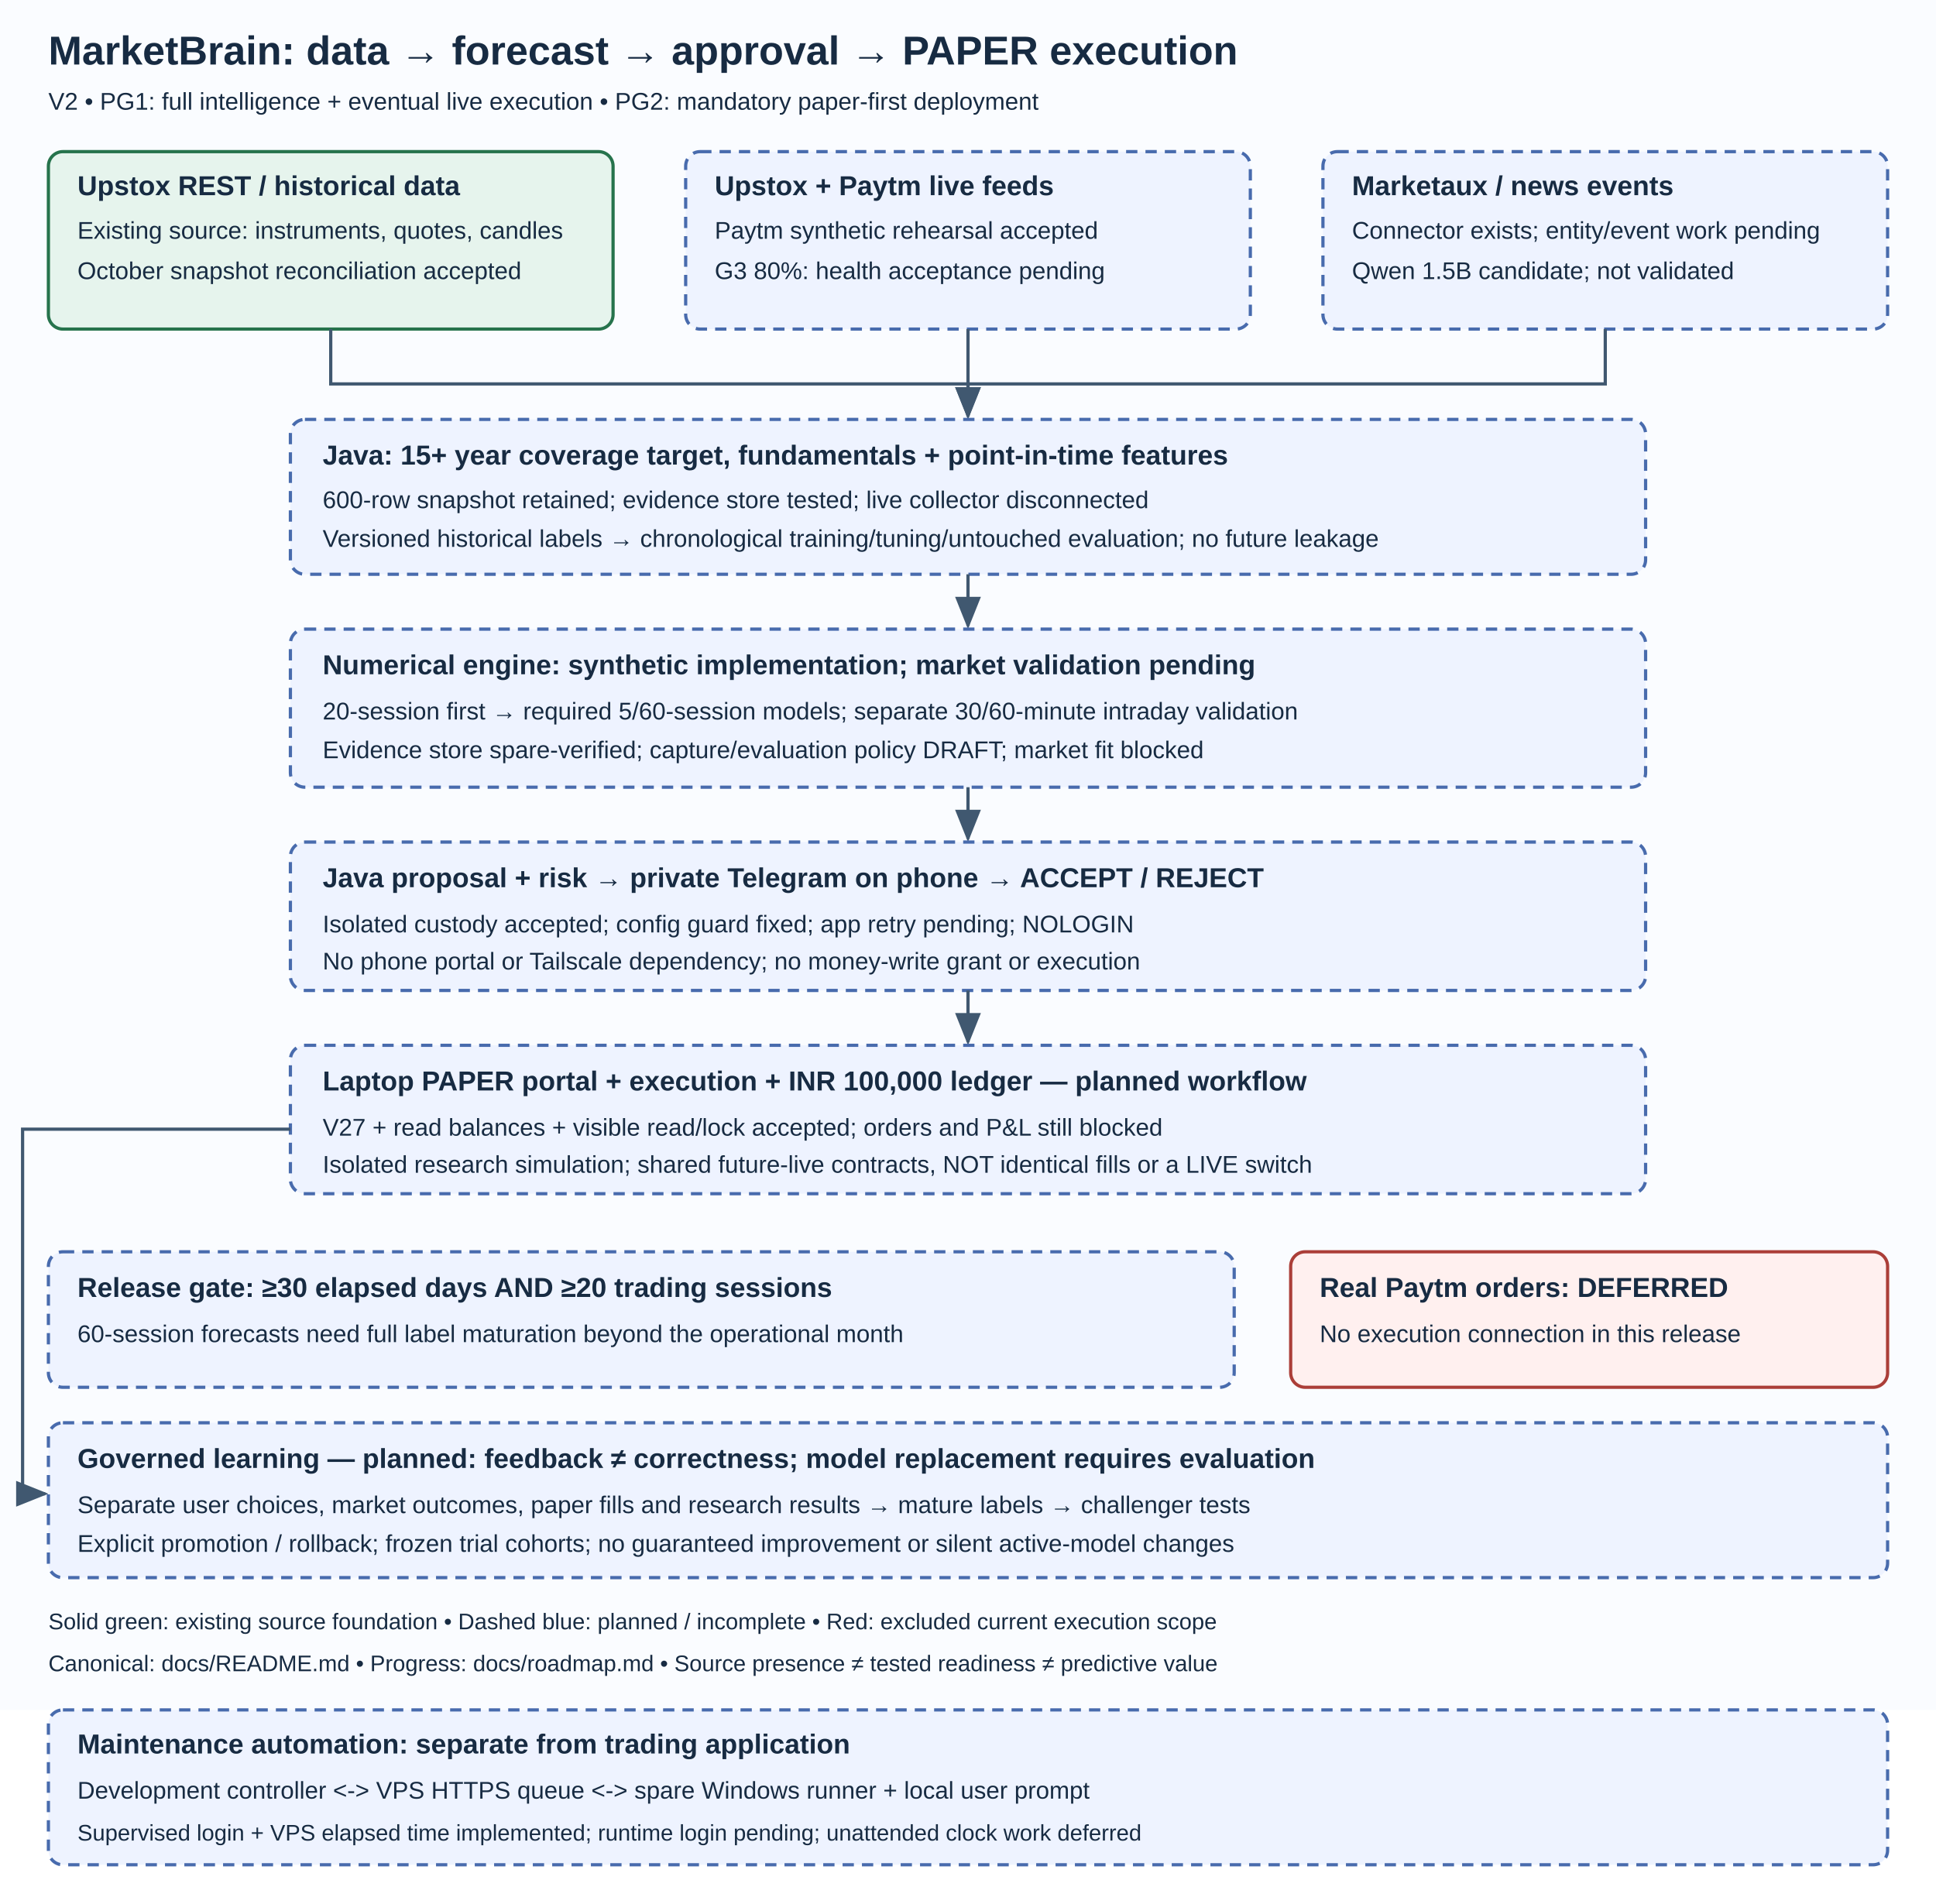
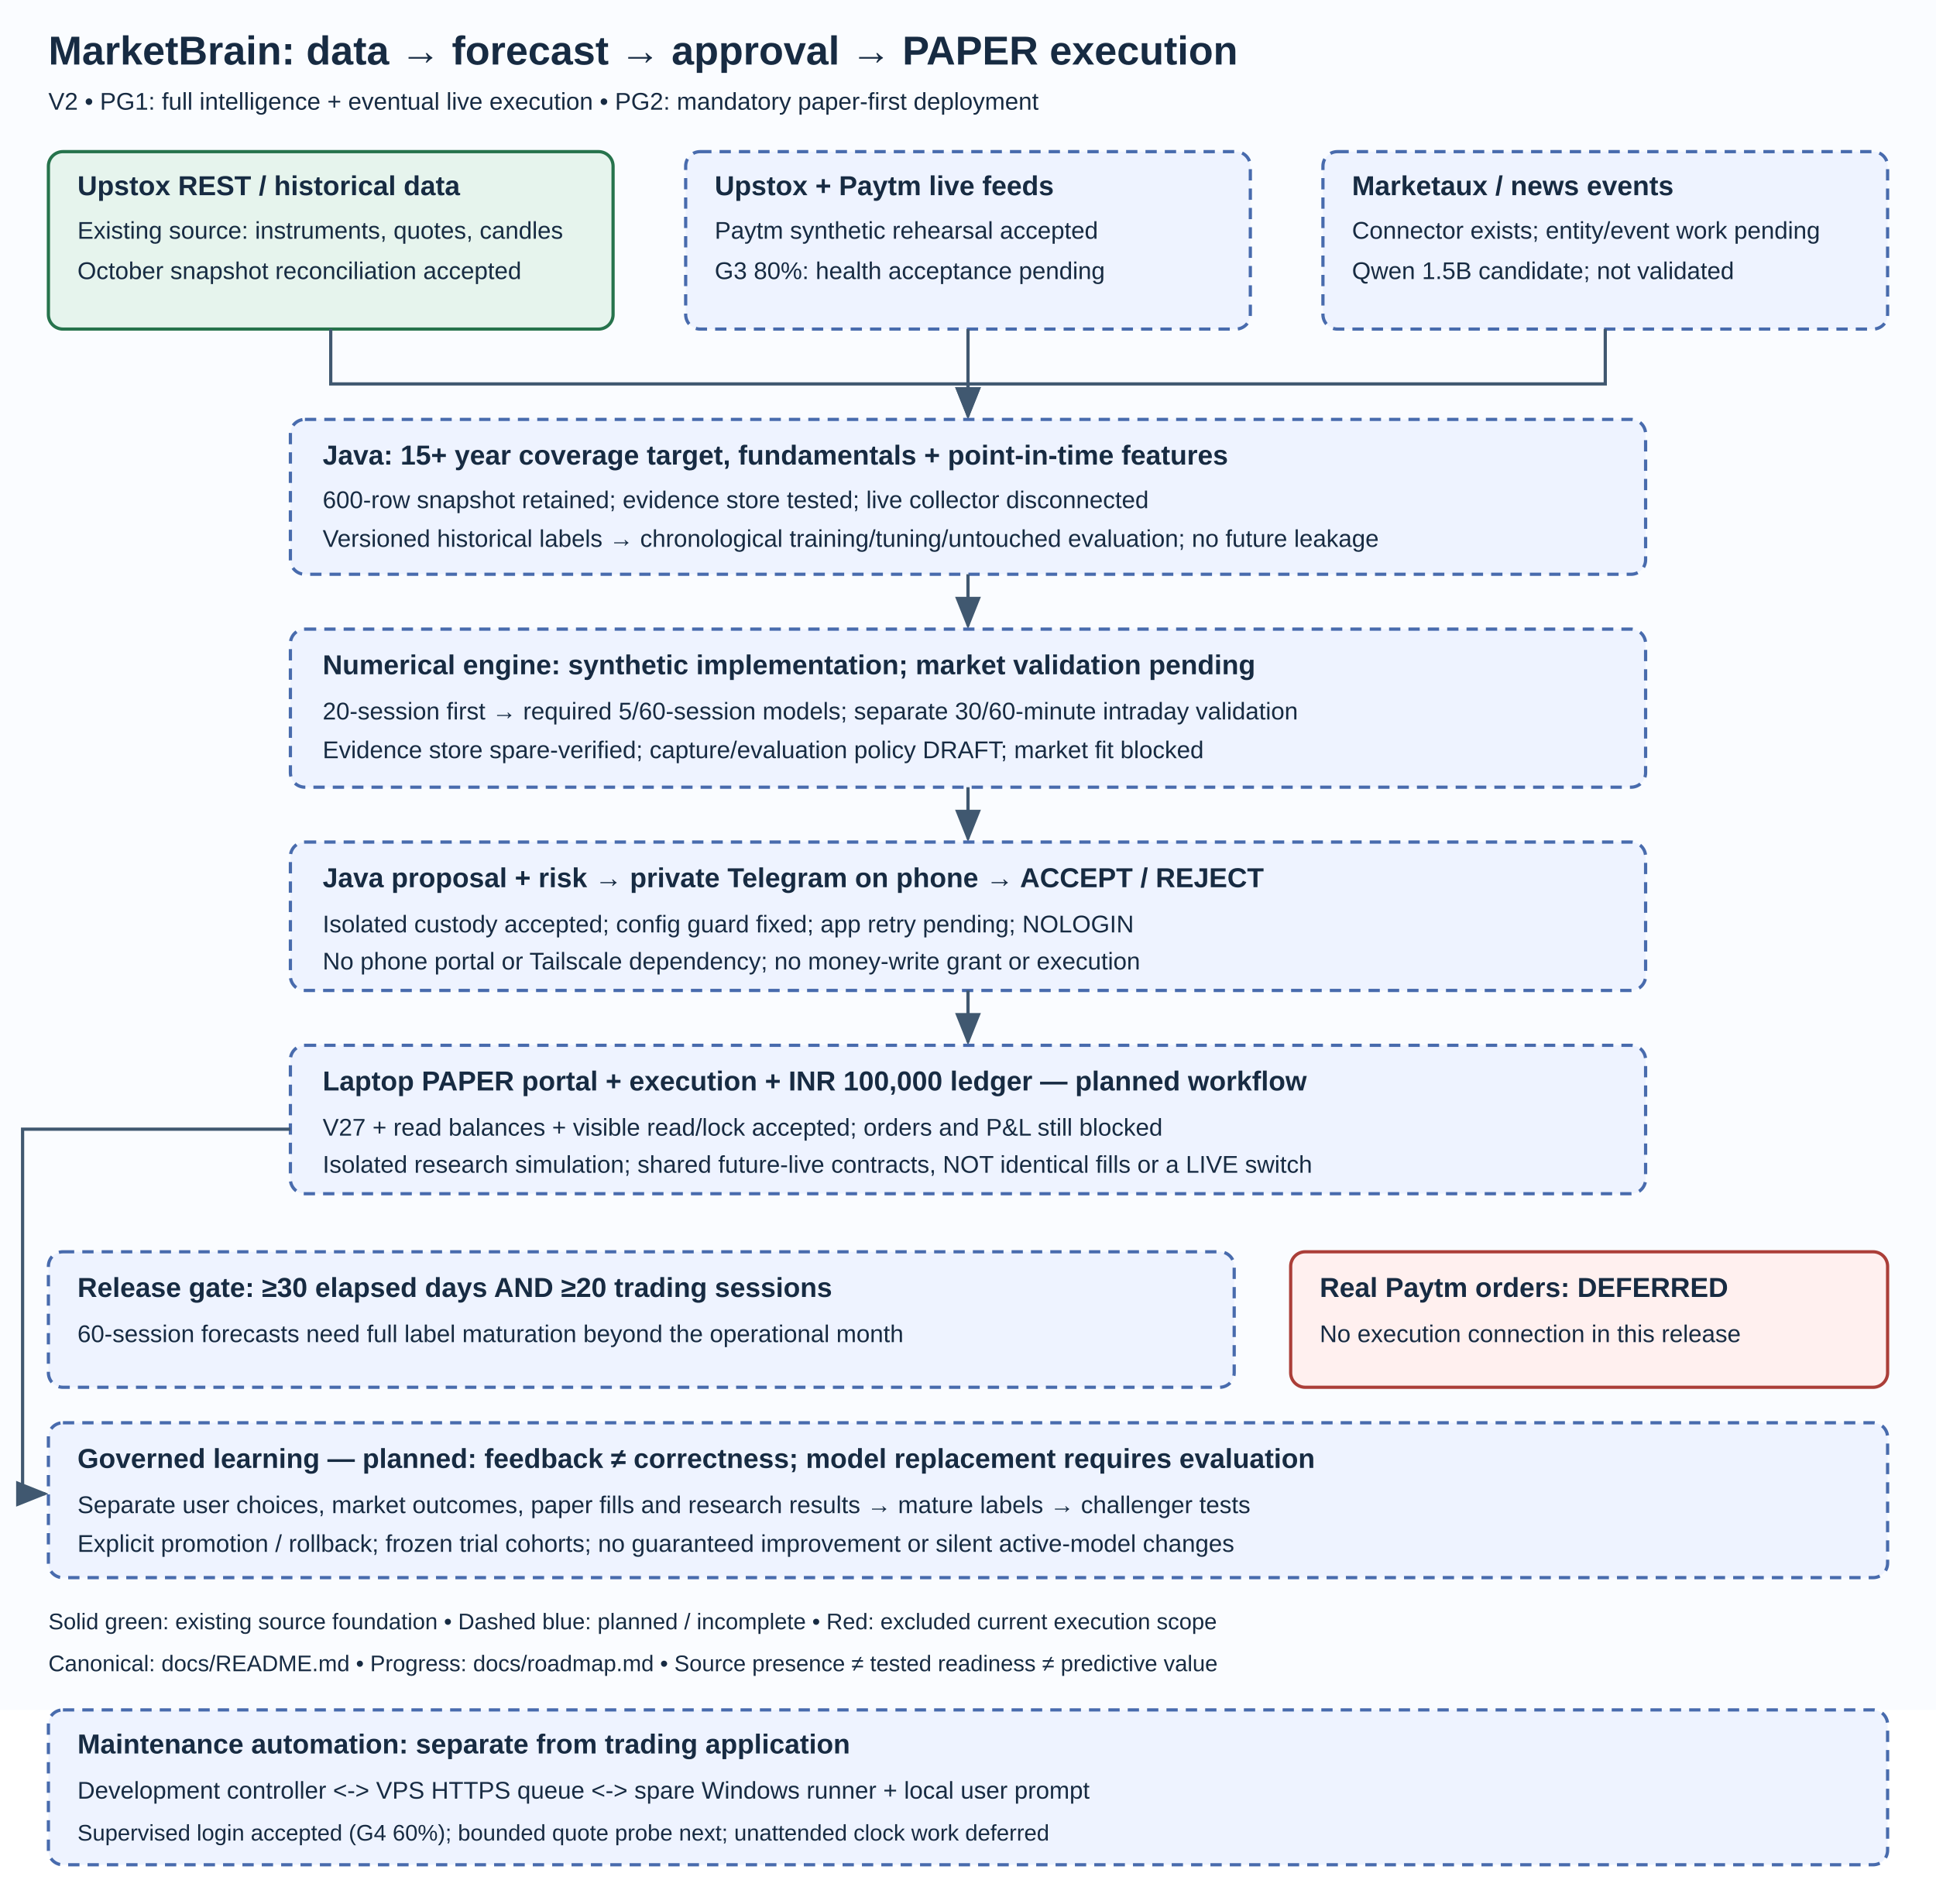
<svg xmlns="http://www.w3.org/2000/svg" width="1200" height="1180" viewBox="0 0 1200 1180" role="img" aria-labelledby="title desc">
  <defs>
    <marker id="arrow" markerWidth="10" markerHeight="8" refX="9" refY="4" orient="auto">
      <path d="M0,0 L10,4 L0,8 Z" fill="#405870" />
    </marker>
    <style>
      text { font-family: Arial, sans-serif; fill: #172b42; }
      .heading { font-size: 25px; font-weight: bold; }
      .label { font-size: 17px; font-weight: bold; }
      .body { font-size: 15px; }
      .small { font-size: 14px; }
      .existing { fill: #e6f4ed; stroke: #26734c; stroke-width: 2; }
      .planned { fill: #eef3ff; stroke: #486bad; stroke-width: 2; stroke-dasharray: 7 5; }
      .blocked { fill: #fff0ef; stroke: #ab3e38; stroke-width: 2; }
      .line { fill: none; stroke: #405870; stroke-width: 2; marker-end: url(#arrow); }
    </style>
  </defs>
  <rect width="1200" height="1060" fill="#fafcff" />
  <text x="30" y="40" class="heading">MarketBrain: data → forecast → approval → PAPER execution</text>
  <text x="30" y="68" class="body">V2 • PG1: full intelligence + eventual live execution • PG2: mandatory paper-first deployment</text>
  <rect x="30" y="94" width="350" height="110" rx="9" class="existing" />
  <text x="48" y="121" class="label">Upstox REST / historical data</text>
  <text x="48" y="148" class="body">Existing source: instruments, quotes, candles</text>
  <text x="48" y="173" class="body">October snapshot reconciliation accepted</text>
  <rect x="425" y="94" width="350" height="110" rx="9" class="planned" />
  <text x="443" y="121" class="label">Upstox + Paytm live feeds</text>
  <text x="443" y="148" class="body">Paytm synthetic rehearsal accepted</text>
  <text x="443" y="173" class="body">G3 80%: health acceptance pending</text>
  <rect x="820" y="94" width="350" height="110" rx="9" class="planned" />
  <text x="838" y="121" class="label">Marketaux / news events</text>
  <text x="838" y="148" class="body">Connector exists; entity/event work pending</text>
  <text x="838" y="173" class="body">Qwen 1.5B candidate; not validated</text>
  <path d="M205 204 V238 H600 V258" class="line" />
  <path d="M600 204 V258" class="line" />
  <path d="M995 204 V238 H600" fill="none" stroke="#405870" stroke-width="2" />
  <rect x="180" y="260" width="840" height="96" rx="9" class="planned" />
  <text x="200" y="288" class="label">Java: 15+ year coverage target, fundamentals + point-in-time features</text>
  <text x="200" y="315" class="body">600-row snapshot retained; evidence store tested; live collector disconnected</text>
  <text x="200" y="339" class="body">Versioned historical labels → chronological training/tuning/untouched evaluation; no future leakage</text>
  <path d="M600 356 V388" class="line" />
  <rect x="180" y="390" width="840" height="98" rx="9" class="planned" />
  <text x="200" y="418" class="label">Numerical engine: synthetic implementation; market validation pending</text>
  <text x="200" y="446" class="body">20-session first → required 5/60-session models; separate 30/60-minute intraday validation</text>
  <text x="200" y="470" class="body">Evidence store spare-verified; capture/evaluation policy DRAFT; market fit blocked</text>
  <path d="M600 488 V520" class="line" />
  <rect x="180" y="522" width="840" height="92" rx="9" class="planned" />
  <text x="200" y="550" class="label">Java proposal + risk → private Telegram on phone → ACCEPT / REJECT</text>
  <text x="200" y="578" class="body">Isolated custody accepted; config guard fixed; app retry pending; NOLOGIN</text>
  <text x="200" y="601" class="body">No phone portal or Tailscale dependency; no money-write grant or execution</text>
  <path d="M600 614 V646" class="line" />
  <rect x="180" y="648" width="840" height="92" rx="9" class="planned" />
  <text x="200" y="676" class="label">Laptop PAPER portal + execution + INR 100,000 ledger — planned workflow</text>
  <text x="200" y="704" class="body">V27 + read balances + visible read/lock accepted; orders and P&amp;L still blocked</text>
  <text x="200" y="727" class="body">Isolated research simulation; shared future-live contracts, NOT identical fills or a LIVE switch</text>
  <rect x="30" y="776" width="735" height="84" rx="9" class="planned" />
  <text x="48" y="804" class="label">Release gate: ≥30 elapsed days AND ≥20 trading sessions</text>
  <text x="48" y="832" class="body">60-session forecasts need full label maturation beyond the operational month</text>
  <rect x="800" y="776" width="370" height="84" rx="9" class="blocked" />
  <text x="818" y="804" class="label">Real Paytm orders: DEFERRED</text>
  <text x="818" y="832" class="body">No execution connection in this release</text>
  <path d="M180 700 H14 V926 H28" class="line" />
  <rect x="30" y="882" width="1140" height="96" rx="9" class="planned" />
  <text x="48" y="910" class="label">Governed learning — planned: feedback ≠ correctness; model replacement requires evaluation</text>
  <text x="48" y="938" class="body">Separate user choices, market outcomes, paper fills and research results → mature labels → challenger tests</text>
  <text x="48" y="962" class="body">Explicit promotion / rollback; frozen trial cohorts; no guaranteed improvement or silent active-model changes</text>
  <text x="30" y="1010" class="small">Solid green: existing source foundation • Dashed blue: planned / incomplete • Red: excluded current execution scope</text>
  <text x="30" y="1036" class="small">Canonical: docs/README.md • Progress: docs/roadmap.md • Source presence ≠ tested readiness ≠ predictive value</text>
  <rect x="30" y="1060" width="1140" height="96" rx="9" class="planned" />
  <text x="48" y="1087" class="label">Maintenance automation: separate from trading application</text>
  <text x="48" y="1115" class="body">Development controller &lt;-&gt; VPS HTTPS queue &lt;-&gt; spare Windows runner + local user prompt</text>
-   <text x="48" y="1141" class="small">Supervised login + VPS elapsed time implemented; runtime login pending; unattended clock work deferred</text>
+   <text x="48" y="1141" class="small">Supervised login accepted (G4 60%); bounded quote probe next; unattended clock work deferred</text>
</svg>
